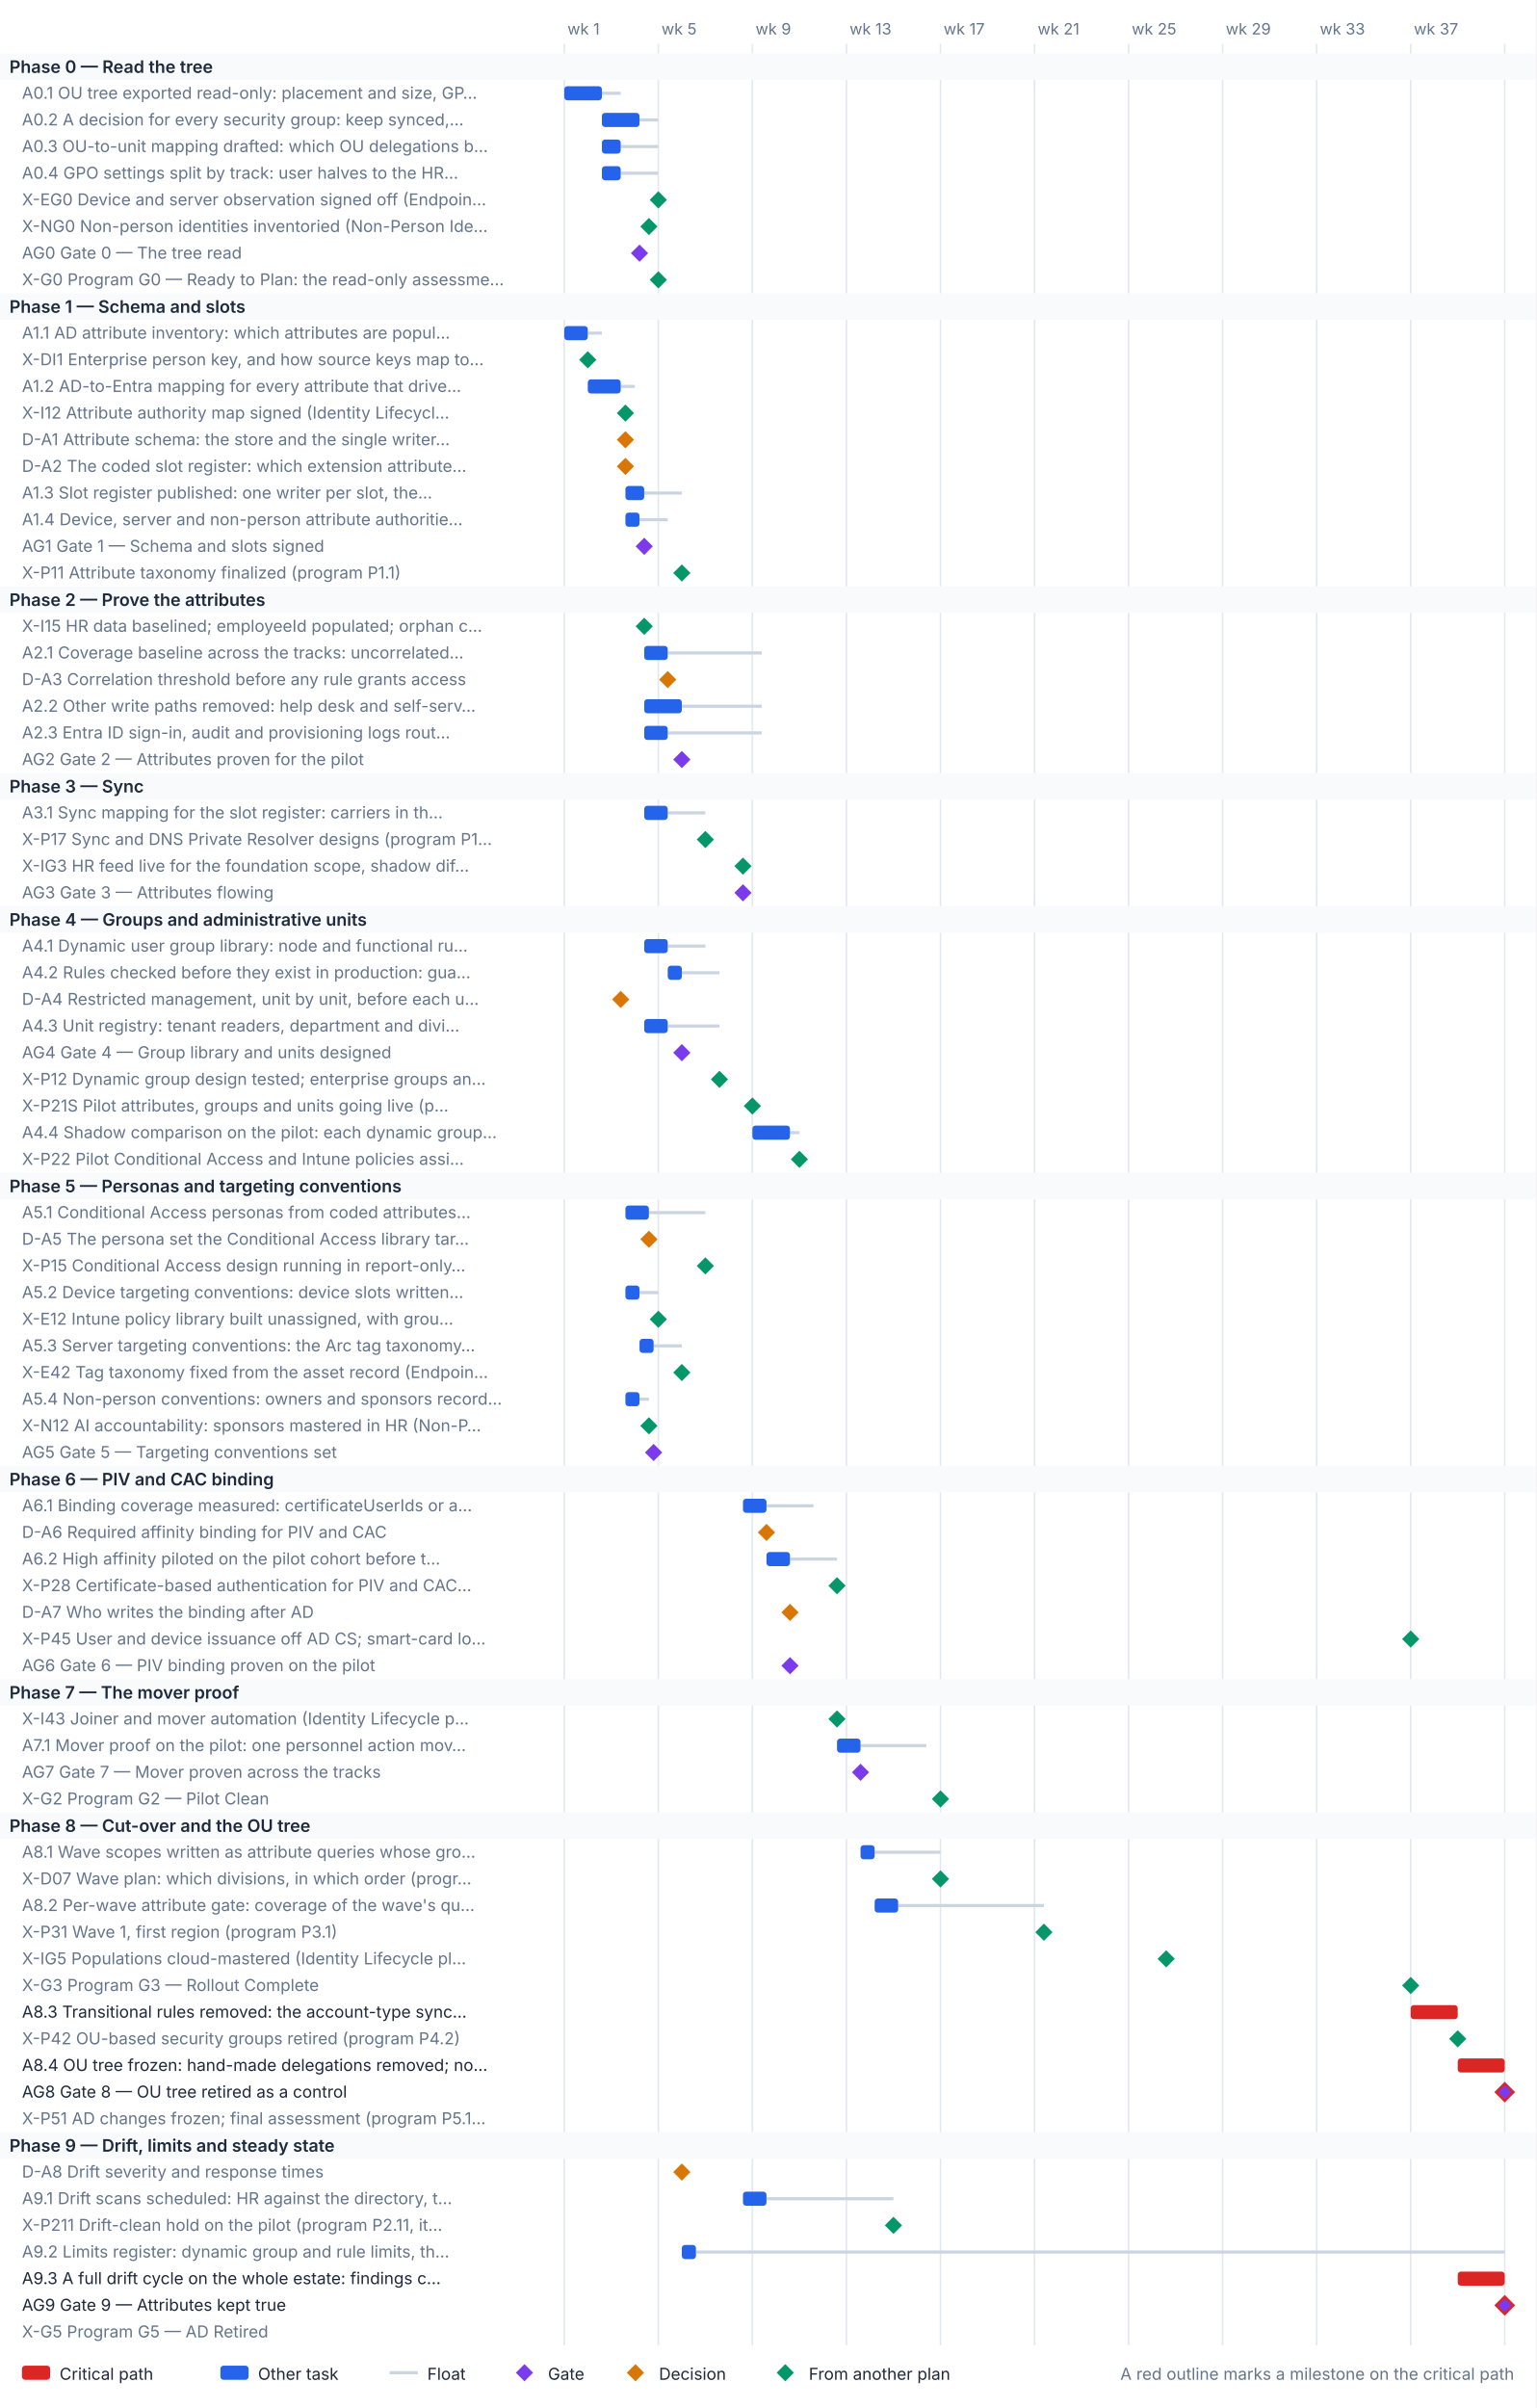
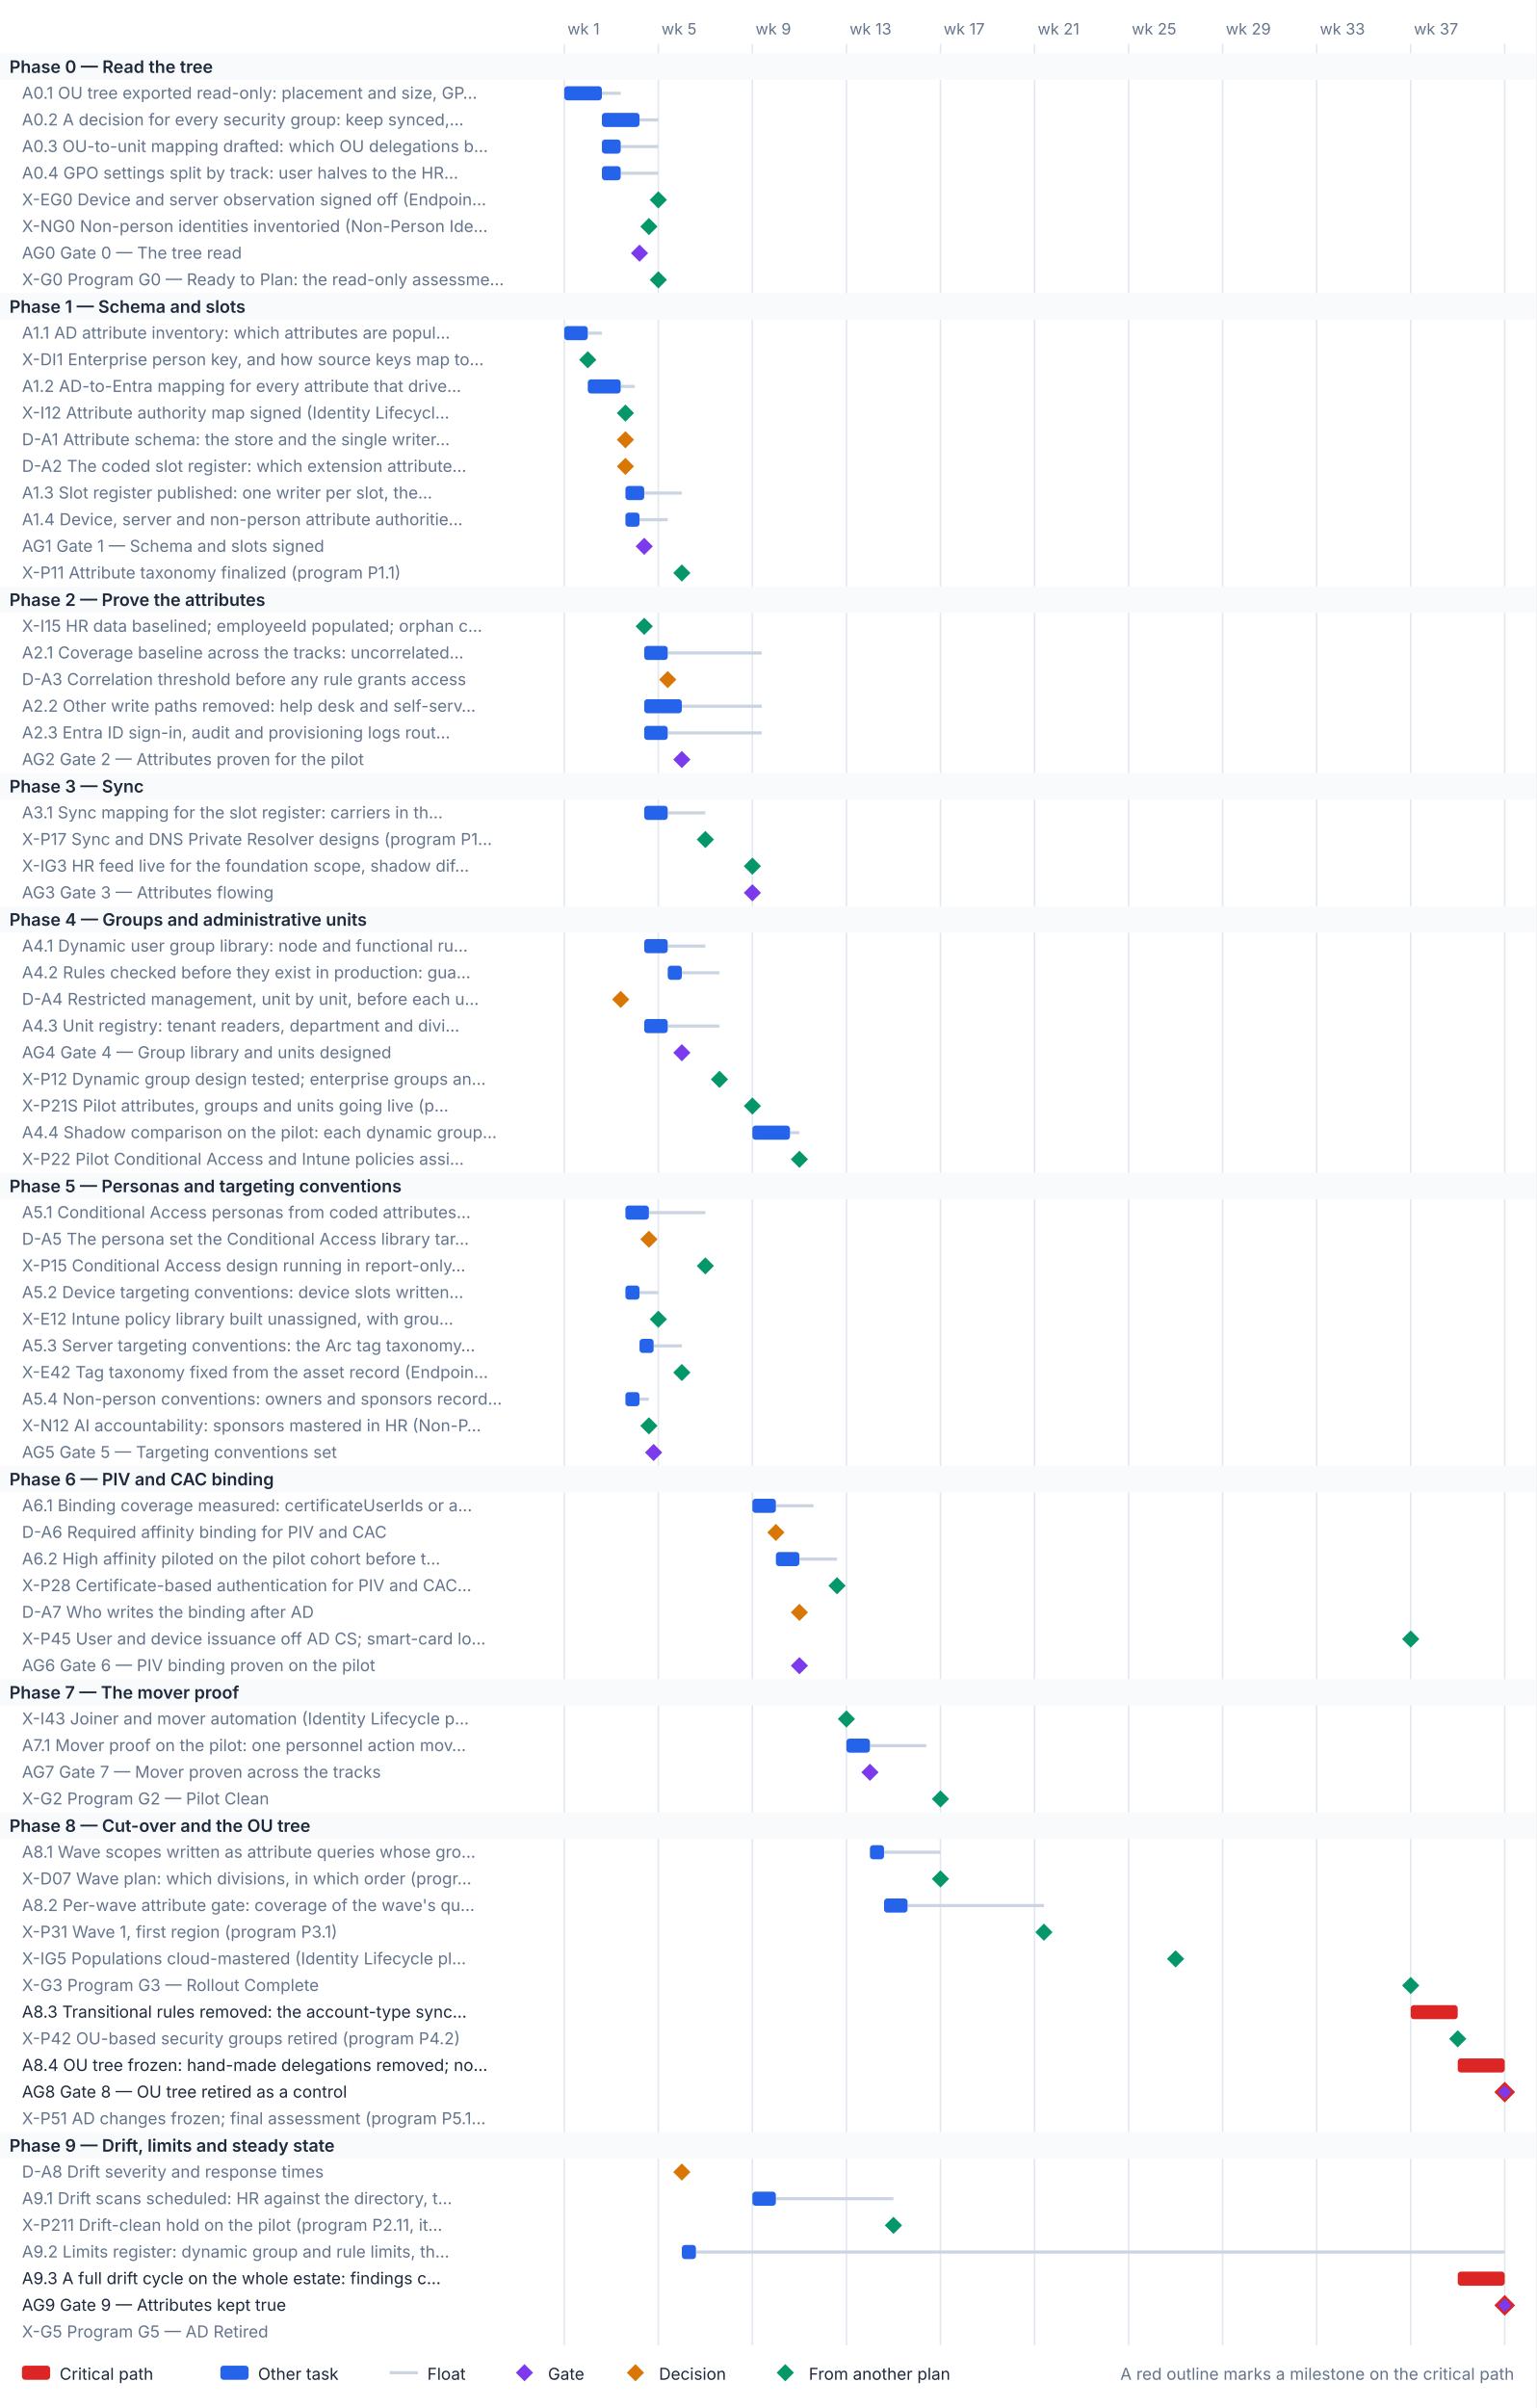
<svg xmlns="http://www.w3.org/2000/svg" width="980" height="1536" viewBox="0 0 980 1536" role="img" aria-labelledby="t d" font-family="Inter, 'DM Sans', Arial, sans-serif">
  <rect width="980" height="1536" fill="#ffffff" />
  <line x1="360.0" y1="28" x2="360.0" y2="1496" stroke="#e2e8f0" stroke-width="1" />
  <text x="362.0" y="22" font-size="10" fill="#64748b">wk 1</text>
  <line x1="420.0" y1="28" x2="420.0" y2="1496" stroke="#e2e8f0" stroke-width="1" />
  <text x="422.0" y="22" font-size="10" fill="#64748b">wk 5</text>
  <line x1="480.0" y1="28" x2="480.0" y2="1496" stroke="#e2e8f0" stroke-width="1" />
  <text x="482.0" y="22" font-size="10" fill="#64748b">wk 9</text>
  <line x1="540.0" y1="28" x2="540.0" y2="1496" stroke="#e2e8f0" stroke-width="1" />
  <text x="542.0" y="22" font-size="10" fill="#64748b">wk 13</text>
  <line x1="600.0" y1="28" x2="600.0" y2="1496" stroke="#e2e8f0" stroke-width="1" />
  <text x="602.0" y="22" font-size="10" fill="#64748b">wk 17</text>
  <line x1="660.0" y1="28" x2="660.0" y2="1496" stroke="#e2e8f0" stroke-width="1" />
  <text x="662.0" y="22" font-size="10" fill="#64748b">wk 21</text>
  <line x1="720.0" y1="28" x2="720.0" y2="1496" stroke="#e2e8f0" stroke-width="1" />
  <text x="722.0" y="22" font-size="10" fill="#64748b">wk 25</text>
  <line x1="780.0" y1="28" x2="780.0" y2="1496" stroke="#e2e8f0" stroke-width="1" />
  <text x="782.0" y="22" font-size="10" fill="#64748b">wk 29</text>
  <line x1="840.0" y1="28" x2="840.0" y2="1496" stroke="#e2e8f0" stroke-width="1" />
  <text x="842.0" y="22" font-size="10" fill="#64748b">wk 33</text>
  <line x1="900.0" y1="28" x2="900.0" y2="1496" stroke="#e2e8f0" stroke-width="1" />
  <text x="902.0" y="22" font-size="10" fill="#64748b">wk 37</text>
  <line x1="960.0" y1="28" x2="960.0" y2="1496" stroke="#e2e8f0" stroke-width="1" />
  <rect x="0" y="34" width="980" height="17" fill="#f8fafc" />
  <text x="6" y="46.5" font-size="11" font-weight="600" fill="#1e293b">Phase 0 — Read the tree</text>
  <text x="14" y="63" font-size="10.5" fill="#64748b">A0.1  OU tree exported read-only: placement and size, GP…</text>
  <line x1="384.0" y1="59.5" x2="396.0" y2="59.5" stroke="#cbd5e1" stroke-width="2" />
  <rect x="360.0" y="55" width="24.0" height="9" rx="2" fill="#2563EB" />
  <text x="14" y="80" font-size="10.5" fill="#64748b">A0.2  A decision for every security group: keep synced,…</text>
  <line x1="408.0" y1="76.5" x2="420.0" y2="76.5" stroke="#cbd5e1" stroke-width="2" />
  <rect x="384.0" y="72" width="24.0" height="9" rx="2" fill="#2563EB" />
  <text x="14" y="97" font-size="10.5" fill="#64748b">A0.3  OU-to-unit mapping drafted: which OU delegations b…</text>
  <line x1="396.0" y1="93.5" x2="420.0" y2="93.5" stroke="#cbd5e1" stroke-width="2" />
  <rect x="384.0" y="89" width="12.0" height="9" rx="2" fill="#2563EB" />
  <text x="14" y="114" font-size="10.5" fill="#64748b">A0.4  GPO settings split by track: user halves to the HR…</text>
  <line x1="396.0" y1="110.5" x2="420.0" y2="110.5" stroke="#cbd5e1" stroke-width="2" />
  <rect x="384.0" y="106" width="12.0" height="9" rx="2" fill="#2563EB" />
  <text x="14" y="131" font-size="10.5" fill="#64748b">X-EG0  Device and server observation signed off (Endpoin…</text>
  <path d="M420.0 122.0 L425.5 127.5 L420.0 133.0 L414.5 127.5 Z" fill="#059669" />
  <text x="14" y="148" font-size="10.5" fill="#64748b">X-NG0  Non-person identities inventoried (Non-Person Ide…</text>
  <path d="M414.0 139.0 L419.5 144.5 L414.0 150.0 L408.5 144.5 Z" fill="#059669" />
  <text x="14" y="165" font-size="10.5" fill="#64748b">AG0  Gate 0 — The tree read</text>
  <path d="M408.0 156.0 L413.5 161.5 L408.0 167.0 L402.5 161.5 Z" fill="#7C3AED" />
  <text x="14" y="182" font-size="10.5" fill="#64748b">X-G0  Program G0 — Ready to Plan: the read-only assessme…</text>
  <path d="M420.0 173.0 L425.5 178.5 L420.0 184.0 L414.5 178.5 Z" fill="#059669" />
  <rect x="0" y="187" width="980" height="17" fill="#f8fafc" />
  <text x="6" y="199.5" font-size="11" font-weight="600" fill="#1e293b">Phase 1 — Schema and slots</text>
  <text x="14" y="216" font-size="10.5" fill="#64748b">A1.1  AD attribute inventory: which attributes are popul…</text>
  <line x1="375.0" y1="212.5" x2="384.0" y2="212.5" stroke="#cbd5e1" stroke-width="2" />
  <rect x="360.0" y="208" width="15.0" height="9" rx="2" fill="#2563EB" />
  <text x="14" y="233" font-size="10.5" fill="#64748b">X-DI1  Enterprise person key, and how source keys map to…</text>
  <path d="M375.0 224.0 L380.5 229.5 L375.0 235.0 L369.5 229.5 Z" fill="#059669" />
  <text x="14" y="250" font-size="10.5" fill="#64748b">A1.2  AD-to-Entra mapping for every attribute that drive…</text>
  <line x1="396.0" y1="246.5" x2="405.0" y2="246.5" stroke="#cbd5e1" stroke-width="2" />
  <rect x="375.0" y="242" width="21.0" height="9" rx="2" fill="#2563EB" />
  <text x="14" y="267" font-size="10.5" fill="#64748b">X-I12  Attribute authority map signed (Identity Lifecycl…</text>
  <path d="M399.0 258.0 L404.5 263.5 L399.0 269.0 L393.5 263.5 Z" fill="#059669" />
  <text x="14" y="284" font-size="10.5" fill="#64748b">D-A1  Attribute schema: the store and the single writer…</text>
  <path d="M399.0 275.0 L404.5 280.5 L399.0 286.0 L393.5 280.5 Z" fill="#D97706" />
  <text x="14" y="301" font-size="10.5" fill="#64748b">D-A2  The coded slot register: which extension attribute…</text>
  <path d="M399.0 292.0 L404.5 297.5 L399.0 303.0 L393.5 297.5 Z" fill="#D97706" />
  <text x="14" y="318" font-size="10.5" fill="#64748b">A1.3  Slot register published: one writer per slot, the…</text>
  <line x1="411.0" y1="314.5" x2="435.0" y2="314.5" stroke="#cbd5e1" stroke-width="2" />
  <rect x="399.0" y="310" width="12.0" height="9" rx="2" fill="#2563EB" />
  <text x="14" y="335" font-size="10.5" fill="#64748b">A1.4  Device, server and non-person attribute authoritie…</text>
  <line x1="408.0" y1="331.5" x2="426.0" y2="331.5" stroke="#cbd5e1" stroke-width="2" />
  <rect x="399.0" y="327" width="9.0" height="9" rx="2" fill="#2563EB" />
  <text x="14" y="352" font-size="10.5" fill="#64748b">AG1  Gate 1 — Schema and slots signed</text>
  <path d="M411.0 343.0 L416.5 348.5 L411.0 354.0 L405.5 348.5 Z" fill="#7C3AED" />
  <text x="14" y="369" font-size="10.5" fill="#64748b">X-P11  Attribute taxonomy finalized (program P1.1)</text>
  <path d="M435.0 360.0 L440.5 365.5 L435.0 371.0 L429.5 365.5 Z" fill="#059669" />
  <rect x="0" y="374" width="980" height="17" fill="#f8fafc" />
  <text x="6" y="386.5" font-size="11" font-weight="600" fill="#1e293b">Phase 2 — Prove the attributes</text>
  <text x="14" y="403" font-size="10.5" fill="#64748b">X-I15  HR data baselined; employeeId populated; orphan c…</text>
  <path d="M411.0 394.0 L416.5 399.5 L411.0 405.0 L405.5 399.5 Z" fill="#059669" />
  <text x="14" y="420" font-size="10.5" fill="#64748b">A2.1  Coverage baseline across the tracks: uncorrelated…</text>
  <line x1="426.0" y1="416.5" x2="486.0" y2="416.5" stroke="#cbd5e1" stroke-width="2" />
  <rect x="411.0" y="412" width="15.0" height="9" rx="2" fill="#2563EB" />
  <text x="14" y="437" font-size="10.5" fill="#64748b">D-A3  Correlation threshold before any rule grants access</text>
  <path d="M426.0 428.0 L431.5 433.5 L426.0 439.0 L420.5 433.5 Z" fill="#D97706" />
  <text x="14" y="454" font-size="10.5" fill="#64748b">A2.2  Other write paths removed: help desk and self-serv…</text>
  <line x1="435.0" y1="450.5" x2="486.0" y2="450.5" stroke="#cbd5e1" stroke-width="2" />
  <rect x="411.0" y="446" width="24.0" height="9" rx="2" fill="#2563EB" />
  <text x="14" y="471" font-size="10.5" fill="#64748b">A2.3  Entra ID sign-in, audit and provisioning logs rout…</text>
  <line x1="426.0" y1="467.5" x2="486.0" y2="467.5" stroke="#cbd5e1" stroke-width="2" />
  <rect x="411.0" y="463" width="15.0" height="9" rx="2" fill="#2563EB" />
  <text x="14" y="488" font-size="10.5" fill="#64748b">AG2  Gate 2 — Attributes proven for the pilot</text>
  <path d="M435.0 479.0 L440.5 484.5 L435.0 490.0 L429.5 484.5 Z" fill="#7C3AED" />
  <rect x="0" y="493" width="980" height="17" fill="#f8fafc" />
  <text x="6" y="505.5" font-size="11" font-weight="600" fill="#1e293b">Phase 3 — Sync</text>
  <text x="14" y="522" font-size="10.5" fill="#64748b">A3.1  Sync mapping for the slot register: carriers in th…</text>
  <line x1="426.0" y1="518.5" x2="450.0" y2="518.5" stroke="#cbd5e1" stroke-width="2" />
  <rect x="411.0" y="514" width="15.0" height="9" rx="2" fill="#2563EB" />
  <text x="14" y="539" font-size="10.5" fill="#64748b">X-P17  Sync and DNS Private Resolver designs (program P1…</text>
  <path d="M450.0 530.0 L455.5 535.5 L450.0 541.0 L444.5 535.5 Z" fill="#059669" />
  <text x="14" y="556" font-size="10.5" fill="#64748b">X-IG3  HR feed live for the foundation scope, shadow dif…</text>
-   <path d="M474.0 547.0 L479.5 552.5 L474.0 558.0 L468.5 552.5 Z" fill="#059669" />
+   <path d="M480.0 547.0 L485.5 552.5 L480.0 558.0 L474.5 552.5 Z" fill="#059669" />
  <text x="14" y="573" font-size="10.5" fill="#64748b">AG3  Gate 3 — Attributes flowing</text>
-   <path d="M474.0 564.0 L479.5 569.5 L474.0 575.0 L468.5 569.5 Z" fill="#7C3AED" />
+   <path d="M480.0 564.0 L485.5 569.5 L480.0 575.0 L474.5 569.5 Z" fill="#7C3AED" />
  <rect x="0" y="578" width="980" height="17" fill="#f8fafc" />
  <text x="6" y="590.5" font-size="11" font-weight="600" fill="#1e293b">Phase 4 — Groups and administrative units</text>
  <text x="14" y="607" font-size="10.5" fill="#64748b">A4.1  Dynamic user group library: node and functional ru…</text>
  <line x1="426.0" y1="603.5" x2="450.0" y2="603.5" stroke="#cbd5e1" stroke-width="2" />
  <rect x="411.0" y="599" width="15.0" height="9" rx="2" fill="#2563EB" />
  <text x="14" y="624" font-size="10.5" fill="#64748b">A4.2  Rules checked before they exist in production: gua…</text>
  <line x1="435.0" y1="620.5" x2="459.0" y2="620.5" stroke="#cbd5e1" stroke-width="2" />
  <rect x="426.0" y="616" width="9.0" height="9" rx="2" fill="#2563EB" />
  <text x="14" y="641" font-size="10.5" fill="#64748b">D-A4  Restricted management, unit by unit, before each u…</text>
  <path d="M396.0 632.0 L401.5 637.5 L396.0 643.0 L390.5 637.5 Z" fill="#D97706" />
  <text x="14" y="658" font-size="10.5" fill="#64748b">A4.3  Unit registry: tenant readers, department and divi…</text>
  <line x1="426.0" y1="654.5" x2="459.0" y2="654.5" stroke="#cbd5e1" stroke-width="2" />
  <rect x="411.0" y="650" width="15.0" height="9" rx="2" fill="#2563EB" />
  <text x="14" y="675" font-size="10.5" fill="#64748b">AG4  Gate 4 — Group library and units designed</text>
  <path d="M435.0 666.0 L440.5 671.5 L435.0 677.0 L429.5 671.5 Z" fill="#7C3AED" />
  <text x="14" y="692" font-size="10.5" fill="#64748b">X-P12  Dynamic group design tested; enterprise groups an…</text>
  <path d="M459.0 683.0 L464.5 688.5 L459.0 694.0 L453.5 688.5 Z" fill="#059669" />
  <text x="14" y="709" font-size="10.5" fill="#64748b">X-P21S  Pilot attributes, groups and units going live (p…</text>
  <path d="M480.0 700.0 L485.5 705.5 L480.0 711.0 L474.5 705.5 Z" fill="#059669" />
  <text x="14" y="726" font-size="10.5" fill="#64748b">A4.4  Shadow comparison on the pilot: each dynamic group…</text>
  <line x1="504.0" y1="722.5" x2="510.0" y2="722.5" stroke="#cbd5e1" stroke-width="2" />
  <rect x="480.0" y="718" width="24.0" height="9" rx="2" fill="#2563EB" />
  <text x="14" y="743" font-size="10.5" fill="#64748b">X-P22  Pilot Conditional Access and Intune policies assi…</text>
  <path d="M510.0 734.0 L515.5 739.5 L510.0 745.0 L504.5 739.5 Z" fill="#059669" />
  <rect x="0" y="748" width="980" height="17" fill="#f8fafc" />
  <text x="6" y="760.5" font-size="11" font-weight="600" fill="#1e293b">Phase 5 — Personas and targeting conventions</text>
  <text x="14" y="777" font-size="10.5" fill="#64748b">A5.1  Conditional Access personas from coded attributes…</text>
  <line x1="414.0" y1="773.5" x2="450.0" y2="773.5" stroke="#cbd5e1" stroke-width="2" />
  <rect x="399.0" y="769" width="15.0" height="9" rx="2" fill="#2563EB" />
  <text x="14" y="794" font-size="10.5" fill="#64748b">D-A5  The persona set the Conditional Access library tar…</text>
  <path d="M414.0 785.0 L419.5 790.5 L414.0 796.0 L408.5 790.5 Z" fill="#D97706" />
  <text x="14" y="811" font-size="10.5" fill="#64748b">X-P15  Conditional Access design running in report-only…</text>
  <path d="M450.0 802.0 L455.5 807.5 L450.0 813.0 L444.5 807.5 Z" fill="#059669" />
  <text x="14" y="828" font-size="10.5" fill="#64748b">A5.2  Device targeting conventions: device slots written…</text>
  <line x1="408.0" y1="824.5" x2="420.0" y2="824.5" stroke="#cbd5e1" stroke-width="2" />
  <rect x="399.0" y="820" width="9.0" height="9" rx="2" fill="#2563EB" />
  <text x="14" y="845" font-size="10.5" fill="#64748b">X-E12  Intune policy library built unassigned, with grou…</text>
  <path d="M420.0 836.0 L425.5 841.5 L420.0 847.0 L414.5 841.5 Z" fill="#059669" />
  <text x="14" y="862" font-size="10.5" fill="#64748b">A5.3  Server targeting conventions: the Arc tag taxonomy…</text>
  <line x1="417.0" y1="858.5" x2="435.0" y2="858.5" stroke="#cbd5e1" stroke-width="2" />
  <rect x="408.0" y="854" width="9.0" height="9" rx="2" fill="#2563EB" />
  <text x="14" y="879" font-size="10.5" fill="#64748b">X-E42  Tag taxonomy fixed from the asset record (Endpoin…</text>
  <path d="M435.0 870.0 L440.5 875.5 L435.0 881.0 L429.5 875.5 Z" fill="#059669" />
  <text x="14" y="896" font-size="10.5" fill="#64748b">A5.4  Non-person conventions: owners and sponsors record…</text>
  <line x1="408.0" y1="892.5" x2="414.0" y2="892.5" stroke="#cbd5e1" stroke-width="2" />
  <rect x="399.0" y="888" width="9.0" height="9" rx="2" fill="#2563EB" />
  <text x="14" y="913" font-size="10.5" fill="#64748b">X-N12  AI accountability: sponsors mastered in HR (Non-P…</text>
  <path d="M414.0 904.0 L419.5 909.5 L414.0 915.0 L408.5 909.5 Z" fill="#059669" />
  <text x="14" y="930" font-size="10.5" fill="#64748b">AG5  Gate 5 — Targeting conventions set</text>
  <path d="M417.0 921.0 L422.5 926.5 L417.0 932.0 L411.5 926.5 Z" fill="#7C3AED" />
  <rect x="0" y="935" width="980" height="17" fill="#f8fafc" />
  <text x="6" y="947.5" font-size="11" font-weight="600" fill="#1e293b">Phase 6 — PIV and CAC binding</text>
  <text x="14" y="964" font-size="10.5" fill="#64748b">A6.1  Binding coverage measured: certificateUserIds or a…</text>
-   <line x1="489.0" y1="960.5" x2="519.0" y2="960.5" stroke="#cbd5e1" stroke-width="2" />
-   <rect x="474.0" y="956" width="15.0" height="9" rx="2" fill="#2563EB" />
+   <line x1="495.0" y1="960.5" x2="519.0" y2="960.5" stroke="#cbd5e1" stroke-width="2" />
+   <rect x="480.0" y="956" width="15.0" height="9" rx="2" fill="#2563EB" />
  <text x="14" y="981" font-size="10.5" fill="#64748b">D-A6  Required affinity binding for PIV and CAC</text>
-   <path d="M489.0 972.0 L494.5 977.5 L489.0 983.0 L483.5 977.5 Z" fill="#D97706" />
+   <path d="M495.0 972.0 L500.5 977.5 L495.0 983.0 L489.5 977.5 Z" fill="#D97706" />
  <text x="14" y="998" font-size="10.5" fill="#64748b">A6.2  High affinity piloted on the pilot cohort before t…</text>
-   <line x1="504.0" y1="994.5" x2="534.0" y2="994.5" stroke="#cbd5e1" stroke-width="2" />
-   <rect x="489.0" y="990" width="15.0" height="9" rx="2" fill="#2563EB" />
+   <line x1="510.0" y1="994.5" x2="534.0" y2="994.5" stroke="#cbd5e1" stroke-width="2" />
+   <rect x="495.0" y="990" width="15.0" height="9" rx="2" fill="#2563EB" />
  <text x="14" y="1015" font-size="10.5" fill="#64748b">X-P28  Certificate-based authentication for PIV and CAC…</text>
  <path d="M534.0 1006.0 L539.5 1011.5 L534.0 1017.0 L528.5 1011.5 Z" fill="#059669" />
  <text x="14" y="1032" font-size="10.5" fill="#64748b">D-A7  Who writes the binding after AD</text>
-   <path d="M504.0 1023.0 L509.5 1028.5 L504.0 1034.0 L498.5 1028.5 Z" fill="#D97706" />
+   <path d="M510.0 1023.0 L515.5 1028.5 L510.0 1034.0 L504.5 1028.5 Z" fill="#D97706" />
  <text x="14" y="1049" font-size="10.5" fill="#64748b">X-P45  User and device issuance off AD CS; smart-card lo…</text>
  <path d="M900.0 1040.0 L905.5 1045.5 L900.0 1051.0 L894.5 1045.5 Z" fill="#059669" />
  <text x="14" y="1066" font-size="10.5" fill="#64748b">AG6  Gate 6 — PIV binding proven on the pilot</text>
-   <path d="M504.0 1057.0 L509.5 1062.5 L504.0 1068.0 L498.5 1062.5 Z" fill="#7C3AED" />
+   <path d="M510.0 1057.0 L515.5 1062.5 L510.0 1068.0 L504.5 1062.5 Z" fill="#7C3AED" />
  <rect x="0" y="1071" width="980" height="17" fill="#f8fafc" />
  <text x="6" y="1083.5" font-size="11" font-weight="600" fill="#1e293b">Phase 7 — The mover proof</text>
  <text x="14" y="1100" font-size="10.5" fill="#64748b">X-I43  Joiner and mover automation (Identity Lifecycle p…</text>
-   <path d="M534.0 1091.0 L539.5 1096.5 L534.0 1102.0 L528.5 1096.5 Z" fill="#059669" />
+   <path d="M540.0 1091.0 L545.5 1096.5 L540.0 1102.0 L534.5 1096.5 Z" fill="#059669" />
  <text x="14" y="1117" font-size="10.5" fill="#64748b">A7.1  Mover proof on the pilot: one personnel action mov…</text>
-   <line x1="549.0" y1="1113.5" x2="591.0" y2="1113.5" stroke="#cbd5e1" stroke-width="2" />
-   <rect x="534.0" y="1109" width="15.0" height="9" rx="2" fill="#2563EB" />
+   <line x1="555.0" y1="1113.5" x2="591.0" y2="1113.5" stroke="#cbd5e1" stroke-width="2" />
+   <rect x="540.0" y="1109" width="15.0" height="9" rx="2" fill="#2563EB" />
  <text x="14" y="1134" font-size="10.5" fill="#64748b">AG7  Gate 7 — Mover proven across the tracks</text>
-   <path d="M549.0 1125.0 L554.5 1130.5 L549.0 1136.0 L543.5 1130.5 Z" fill="#7C3AED" />
+   <path d="M555.0 1125.0 L560.5 1130.5 L555.0 1136.0 L549.5 1130.5 Z" fill="#7C3AED" />
  <text x="14" y="1151" font-size="10.5" fill="#64748b">X-G2  Program G2 — Pilot Clean</text>
  <path d="M600.0 1142.0 L605.5 1147.5 L600.0 1153.0 L594.5 1147.5 Z" fill="#059669" />
  <rect x="0" y="1156" width="980" height="17" fill="#f8fafc" />
  <text x="6" y="1168.5" font-size="11" font-weight="600" fill="#1e293b">Phase 8 — Cut-over and the OU tree</text>
  <text x="14" y="1185" font-size="10.5" fill="#64748b">A8.1  Wave scopes written as attribute queries whose gro…</text>
-   <line x1="558.0" y1="1181.5" x2="600.0" y2="1181.5" stroke="#cbd5e1" stroke-width="2" />
-   <rect x="549.0" y="1177" width="9.0" height="9" rx="2" fill="#2563EB" />
+   <line x1="564.0" y1="1181.5" x2="600.0" y2="1181.5" stroke="#cbd5e1" stroke-width="2" />
+   <rect x="555.0" y="1177" width="9.0" height="9" rx="2" fill="#2563EB" />
  <text x="14" y="1202" font-size="10.5" fill="#64748b">X-D07  Wave plan: which divisions, in which order (progr…</text>
  <path d="M600.0 1193.0 L605.5 1198.5 L600.0 1204.0 L594.5 1198.5 Z" fill="#059669" />
  <text x="14" y="1219" font-size="10.5" fill="#64748b">A8.2  Per-wave attribute gate: coverage of the wave's qu…</text>
-   <line x1="573.0" y1="1215.5" x2="666.0" y2="1215.5" stroke="#cbd5e1" stroke-width="2" />
-   <rect x="558.0" y="1211" width="15.0" height="9" rx="2" fill="#2563EB" />
+   <line x1="579.0" y1="1215.5" x2="666.0" y2="1215.5" stroke="#cbd5e1" stroke-width="2" />
+   <rect x="564.0" y="1211" width="15.0" height="9" rx="2" fill="#2563EB" />
  <text x="14" y="1236" font-size="10.5" fill="#64748b">X-P31  Wave 1, first region (program P3.1)</text>
  <path d="M666.0 1227.0 L671.5 1232.5 L666.0 1238.0 L660.5 1232.5 Z" fill="#059669" />
  <text x="14" y="1253" font-size="10.5" fill="#64748b">X-IG5  Populations cloud-mastered (Identity Lifecycle pl…</text>
-   <path d="M744.0 1244.0 L749.5 1249.5 L744.0 1255.0 L738.5 1249.5 Z" fill="#059669" />
+   <path d="M750.0 1244.0 L755.5 1249.5 L750.0 1255.0 L744.5 1249.5 Z" fill="#059669" />
  <text x="14" y="1270" font-size="10.5" fill="#64748b">X-G3  Program G3 — Rollout Complete</text>
  <path d="M900.0 1261.0 L905.5 1266.5 L900.0 1272.0 L894.5 1266.5 Z" fill="#059669" />
  <text x="14" y="1287" font-size="10.5" fill="#1e293b">A8.3  Transitional rules removed: the account-type sync…</text>
  <rect x="900.0" y="1279" width="30.0" height="9" rx="2" fill="#DC2626" />
  <text x="14" y="1304" font-size="10.5" fill="#64748b">X-P42  OU-based security groups retired (program P4.2)</text>
  <path d="M930.0 1295.0 L935.5 1300.5 L930.0 1306.0 L924.5 1300.5 Z" fill="#059669" />
  <text x="14" y="1321" font-size="10.5" fill="#1e293b">A8.4  OU tree frozen: hand-made delegations removed; no…</text>
  <rect x="930.0" y="1313" width="30.0" height="9" rx="2" fill="#DC2626" />
  <text x="14" y="1338" font-size="10.5" fill="#1e293b">AG8  Gate 8 — OU tree retired as a control</text>
  <path d="M960.0 1329.0 L965.5 1334.5 L960.0 1340.0 L954.5 1334.5 Z" fill="#7C3AED" stroke="#DC2626" stroke-width="1.6" />
  <text x="14" y="1355" font-size="10.5" fill="#64748b">X-P51  AD changes frozen; final assessment (program P5.1…</text>
  <path d="M1020.0 1346.0 L1025.5 1351.5 L1020.0 1357.0 L1014.5 1351.5 Z" fill="#059669" />
  <rect x="0" y="1360" width="980" height="17" fill="#f8fafc" />
  <text x="6" y="1372.5" font-size="11" font-weight="600" fill="#1e293b">Phase 9 — Drift, limits and steady state</text>
  <text x="14" y="1389" font-size="10.5" fill="#64748b">D-A8  Drift severity and response times</text>
  <path d="M435.0 1380.0 L440.5 1385.5 L435.0 1391.0 L429.5 1385.5 Z" fill="#D97706" />
  <text x="14" y="1406" font-size="10.5" fill="#64748b">A9.1  Drift scans scheduled: HR against the directory, t…</text>
-   <line x1="489.0" y1="1402.5" x2="570.0" y2="1402.5" stroke="#cbd5e1" stroke-width="2" />
-   <rect x="474.0" y="1398" width="15.0" height="9" rx="2" fill="#2563EB" />
+   <line x1="495.0" y1="1402.5" x2="570.0" y2="1402.5" stroke="#cbd5e1" stroke-width="2" />
+   <rect x="480.0" y="1398" width="15.0" height="9" rx="2" fill="#2563EB" />
  <text x="14" y="1423" font-size="10.5" fill="#64748b">X-P211  Drift-clean hold on the pilot (program P2.11, it…</text>
  <path d="M570.0 1414.0 L575.5 1419.5 L570.0 1425.0 L564.5 1419.5 Z" fill="#059669" />
  <text x="14" y="1440" font-size="10.5" fill="#64748b">A9.2  Limits register: dynamic group and rule limits, th…</text>
  <line x1="444.0" y1="1436.5" x2="960.0" y2="1436.5" stroke="#cbd5e1" stroke-width="2" />
  <rect x="435.0" y="1432" width="9.0" height="9" rx="2" fill="#2563EB" />
  <text x="14" y="1457" font-size="10.5" fill="#1e293b">A9.3  A full drift cycle on the whole estate: findings c…</text>
  <rect x="930.0" y="1449" width="30.0" height="9" rx="2" fill="#DC2626" />
  <text x="14" y="1474" font-size="10.5" fill="#1e293b">AG9  Gate 9 — Attributes kept true</text>
  <path d="M960.0 1465.0 L965.5 1470.5 L960.0 1476.0 L954.5 1470.5 Z" fill="#7C3AED" stroke="#DC2626" stroke-width="1.6" />
  <text x="14" y="1491" font-size="10.5" fill="#64748b">X-G5  Program G5 — AD Retired</text>
  <path d="M1080.0 1482.0 L1085.5 1487.5 L1080.0 1493.0 L1074.5 1487.5 Z" fill="#059669" />
  <rect x="14" y="1509" width="18" height="9" rx="2" fill="#DC2626" />
  <text x="38" y="1518" font-size="10.5" fill="#1e293b">Critical path</text>
  <rect x="140.6" y="1509" width="18" height="9" rx="2" fill="#2563EB" />
  <text x="164.6" y="1518" font-size="10.5" fill="#1e293b">Other task</text>
  <line x1="248.6" y1="1513.5" x2="266.6" y2="1513.5" stroke="#cbd5e1" stroke-width="2" />
  <text x="272.6" y="1518" font-size="10.5" fill="#1e293b">Float</text>
  <path d="M334.6 1508 L340.1 1513.5 L334.6 1519 L329.1 1513.5 Z" fill="#7C3AED" />
  <text x="349.6" y="1518" font-size="10.5" fill="#1e293b">Gate</text>
  <path d="M405.4 1508 L410.9 1513.5 L405.4 1519 L399.9 1513.5 Z" fill="#D97706" />
  <text x="420.4" y="1518" font-size="10.5" fill="#1e293b">Decision</text>
  <path d="M501.0 1508 L506.5 1513.5 L501.0 1519 L495.5 1513.5 Z" fill="#059669" />
  <text x="516.0" y="1518" font-size="10.5" fill="#1e293b">From another plan</text>
  <text x="966" y="1518" font-size="10.5" fill="#64748b" text-anchor="end">A red outline marks a milestone on the critical path</text>
</svg>
